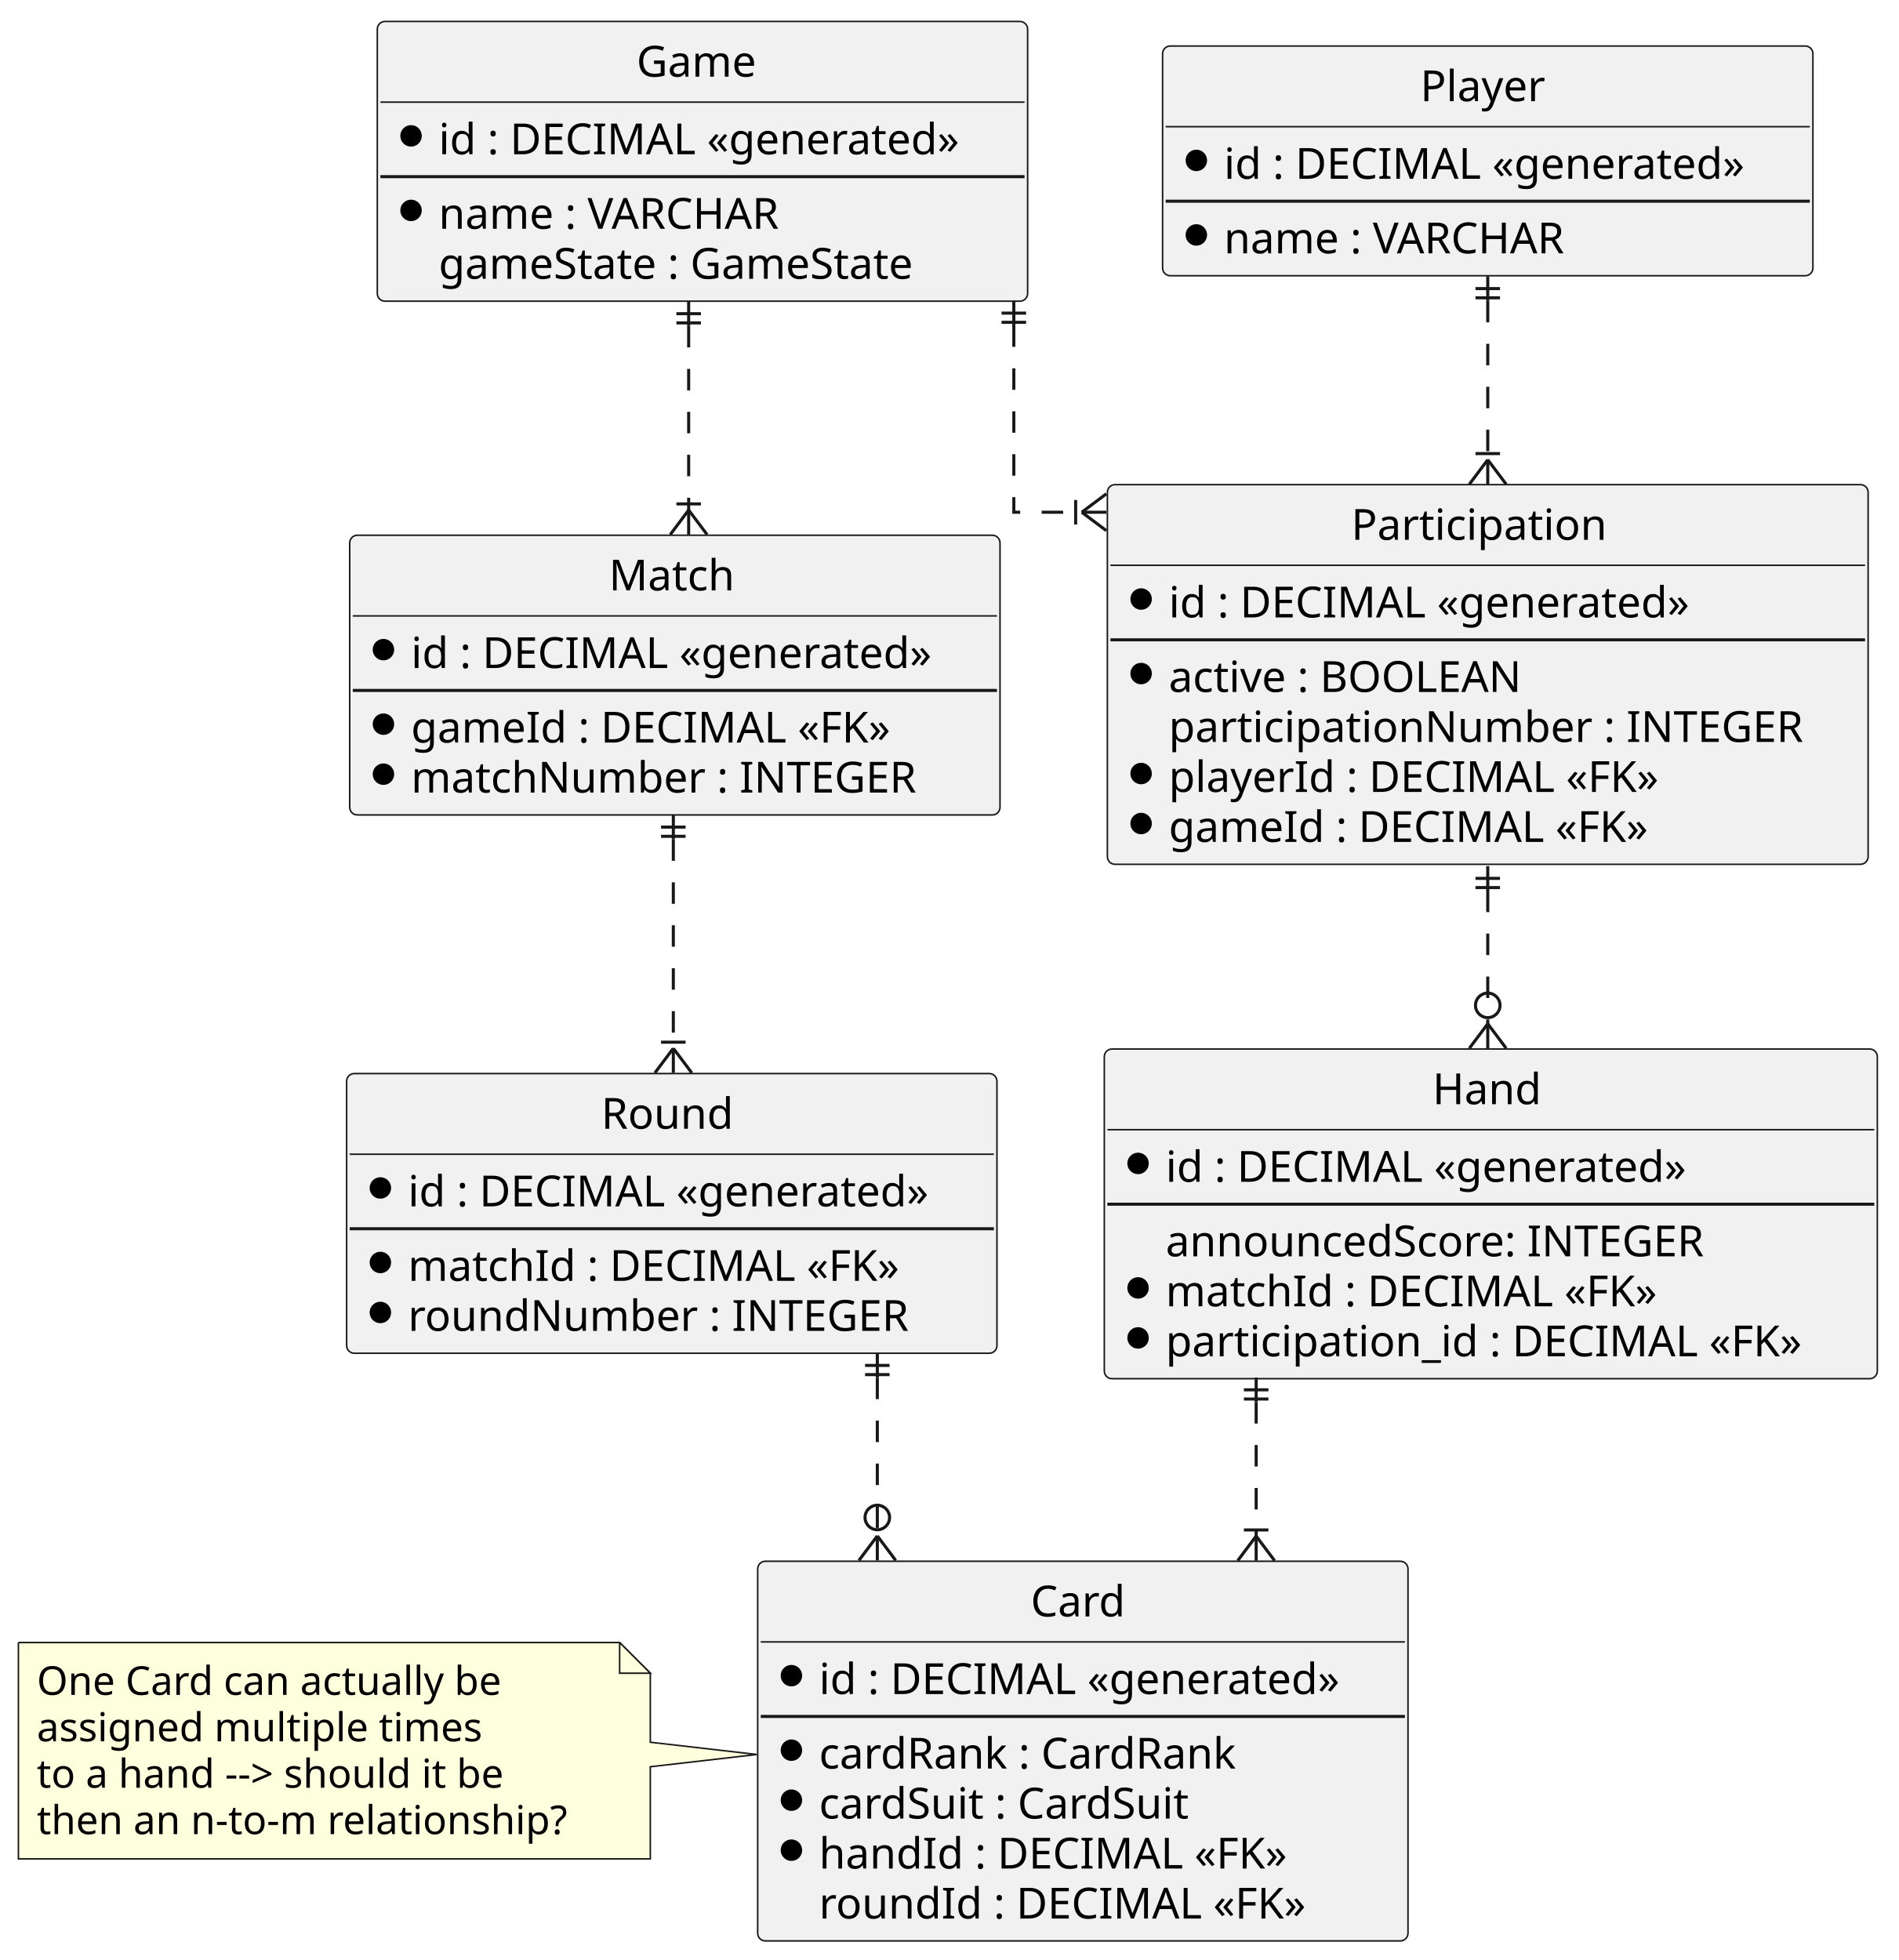
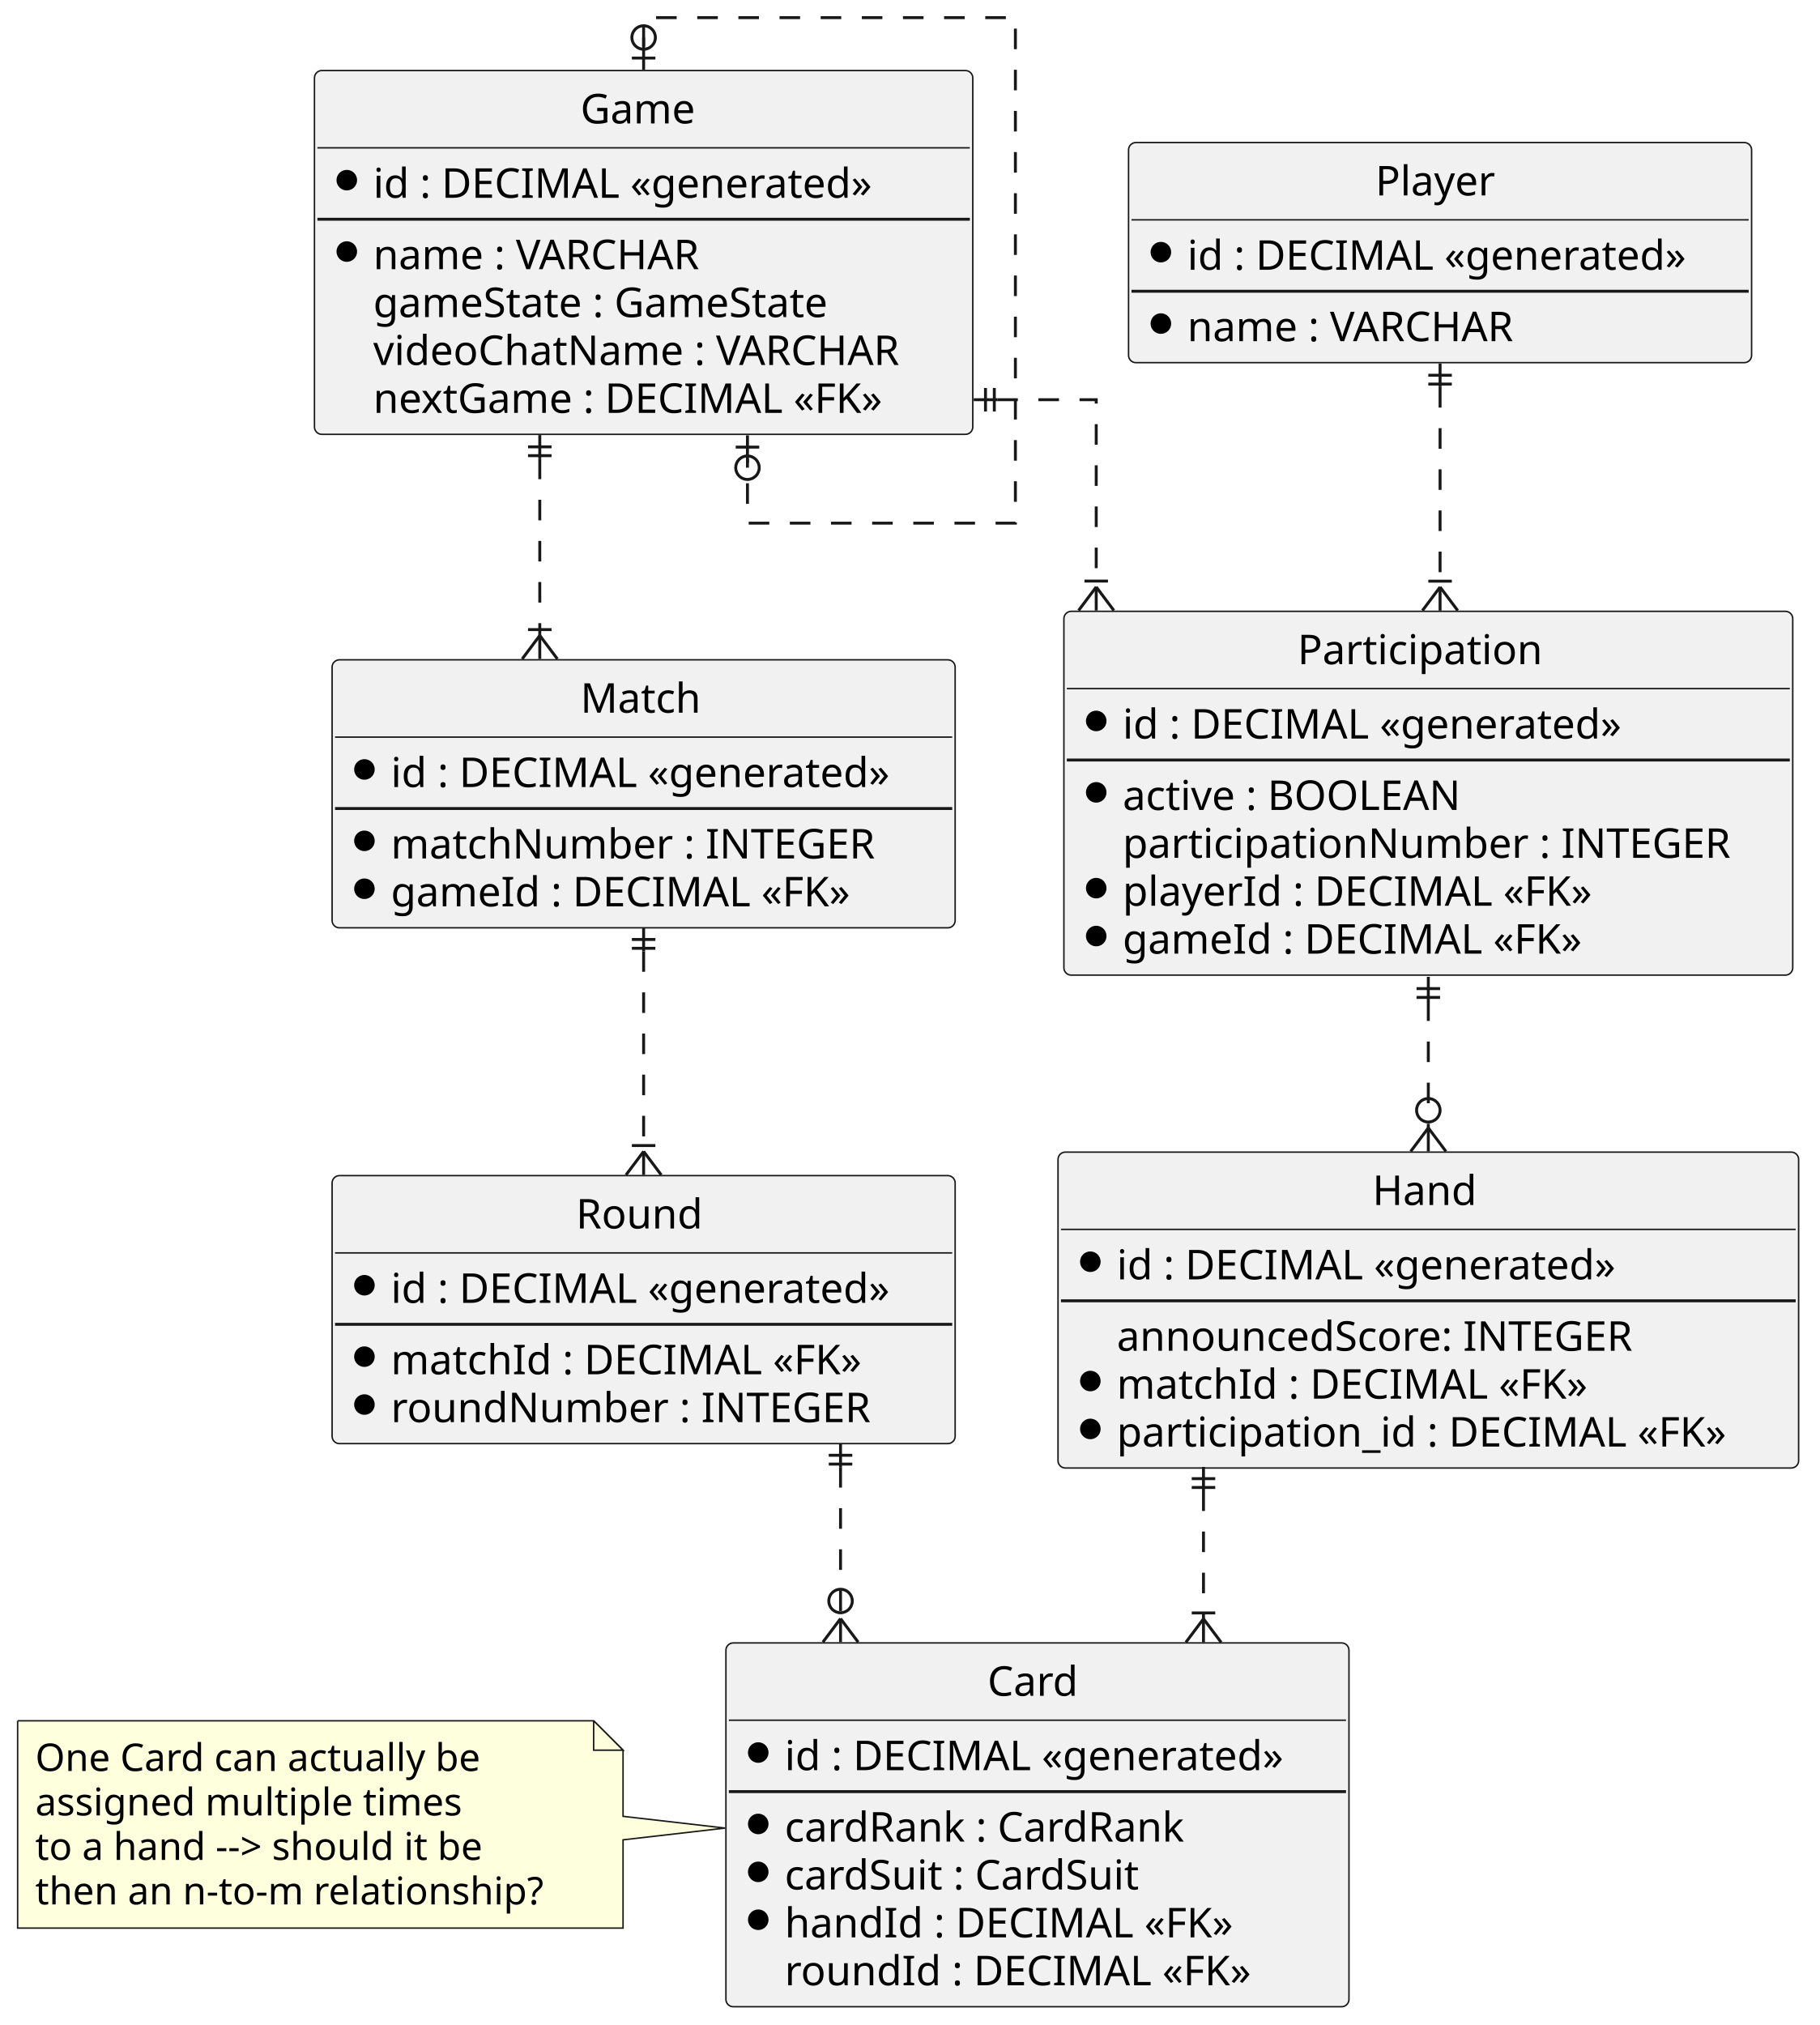
- <svg xmlns="http://www.w3.org/2000/svg" contentStyleType="text/css" height="639px" preserveAspectRatio="none" style="width:619px;height:639px;background:#FFFFFF;" version="1.1" viewBox="0 0 619 639" width="619px" zoomAndPan="magnify">
+ <svg xmlns="http://www.w3.org/2000/svg" contentStyleType="text/css" height="689px" preserveAspectRatio="none" style="width:619px;height:689px;background:#FFFFFF;" version="1.1" viewBox="0 0 619 689" width="619px" zoomAndPan="magnify">
  <defs />
  <g>
    <g id="elem_card">
-       <rect codeLine="8" fill="#F1F1F1" height="123.781" id="card" rx="2.5" ry="2.5" style="stroke:#181818;stroke-width:0.5;" width="212" x="247" y="509" />
-       <text fill="#000000" font-family="sans-serif" font-size="14" lengthAdjust="spacing" textLength="34" x="336" y="526.995">Card</text>
-       <line style="stroke:#181818;stroke-width:0.5;" x1="248" x2="458" y1="535.297" y2="535.297" />
-       <ellipse cx="258" cy="546.297" fill="#000000" rx="3" ry="3" style="stroke:#000000;stroke-width:1.0;" />
-       <text fill="#000000" font-family="sans-serif" font-size="14" lengthAdjust="spacing" textLength="186" x="267" y="552.292">id : DECIMAL «generated»</text>
-       <line style="stroke:#181818;stroke-width:1.0;" x1="248" x2="458" y1="559.594" y2="559.594" />
-       <ellipse cx="258" cy="570.594" fill="#000000" rx="3" ry="3" style="stroke:#000000;stroke-width:1.0;" />
-       <text fill="#000000" font-family="sans-serif" font-size="14" lengthAdjust="spacing" textLength="151" x="267" y="576.589">cardRank : CardRank</text>
-       <ellipse cx="258" cy="586.891" fill="#000000" rx="3" ry="3" style="stroke:#000000;stroke-width:1.0;" />
-       <text fill="#000000" font-family="sans-serif" font-size="14" lengthAdjust="spacing" textLength="133" x="267" y="592.886">cardSuit : CardSuit</text>
-       <ellipse cx="258" cy="603.188" fill="#000000" rx="3" ry="3" style="stroke:#000000;stroke-width:1.0;" />
-       <text fill="#000000" font-family="sans-serif" font-size="14" lengthAdjust="spacing" textLength="165" x="267" y="609.183">handId : DECIMAL «FK»</text>
-       <text fill="#000000" font-family="sans-serif" font-size="14" lengthAdjust="spacing" textLength="171" x="267" y="625.48">roundId : DECIMAL «FK»</text>
+       <rect codeLine="8" fill="#F1F1F1" height="123.781" id="card" rx="2.5" ry="2.5" style="stroke:#181818;stroke-width:0.5;" width="212" x="247" y="559" />
+       <text fill="#000000" font-family="sans-serif" font-size="14" lengthAdjust="spacing" textLength="34" x="336" y="576.995">Card</text>
+       <line style="stroke:#181818;stroke-width:0.5;" x1="248" x2="458" y1="585.297" y2="585.297" />
+       <ellipse cx="258" cy="596.297" fill="#000000" rx="3" ry="3" style="stroke:#000000;stroke-width:1.0;" />
+       <text fill="#000000" font-family="sans-serif" font-size="14" lengthAdjust="spacing" textLength="186" x="267" y="602.292">id : DECIMAL «generated»</text>
+       <line style="stroke:#181818;stroke-width:1.0;" x1="248" x2="458" y1="609.594" y2="609.594" />
+       <ellipse cx="258" cy="620.594" fill="#000000" rx="3" ry="3" style="stroke:#000000;stroke-width:1.0;" />
+       <text fill="#000000" font-family="sans-serif" font-size="14" lengthAdjust="spacing" textLength="151" x="267" y="626.589">cardRank : CardRank</text>
+       <ellipse cx="258" cy="636.891" fill="#000000" rx="3" ry="3" style="stroke:#000000;stroke-width:1.0;" />
+       <text fill="#000000" font-family="sans-serif" font-size="14" lengthAdjust="spacing" textLength="133" x="267" y="642.886">cardSuit : CardSuit</text>
+       <ellipse cx="258" cy="653.188" fill="#000000" rx="3" ry="3" style="stroke:#000000;stroke-width:1.0;" />
+       <text fill="#000000" font-family="sans-serif" font-size="14" lengthAdjust="spacing" textLength="165" x="267" y="659.183">handId : DECIMAL «FK»</text>
+       <text fill="#000000" font-family="sans-serif" font-size="14" lengthAdjust="spacing" textLength="171" x="267" y="675.48">roundId : DECIMAL «FK»</text>
    </g>
-     <g id="elem_GMN20276">
-       <path d="M6,535.5 L6,606.031 A0,0 0 0 0 6,606.031 L212,606.031 A0,0 0 0 0 212,606.031 L212,576 L246.727,572 L212,568 L212,545.5 L202,535.5 L6,535.5 A0,0 0 0 0 6,535.5 " fill="#FEFFDD" style="stroke:#181818;stroke-width:0.5;" />
-       <path d="M202,535.5 L202,545.5 L212,545.5 L202,535.5 " fill="#FEFFDD" style="stroke:#181818;stroke-width:0.5;" />
-       <text fill="#000000" font-family="sans-serif" font-size="13" lengthAdjust="spacing" textLength="163" x="12" y="552.567">One Card can actually be</text>
-       <text fill="#000000" font-family="sans-serif" font-size="13" lengthAdjust="spacing" textLength="157" x="12" y="567.7">assigned multiple times</text>
-       <text fill="#000000" font-family="sans-serif" font-size="13" lengthAdjust="spacing" textLength="166" x="12" y="582.832">to a hand --&gt; should it be</text>
-       <text fill="#000000" font-family="sans-serif" font-size="13" lengthAdjust="spacing" textLength="185" x="12" y="597.965">then an n-to-m relationship?</text>
+     <g id="elem_GMN22576">
+       <path d="M6,585.5 L6,656.031 A0,0 0 0 0 6,656.031 L212,656.031 A0,0 0 0 0 212,656.031 L212,626 L246.727,622 L212,618 L212,595.5 L202,585.5 L6,585.5 A0,0 0 0 0 6,585.5 " fill="#FEFFDD" style="stroke:#181818;stroke-width:0.5;" />
+       <path d="M202,585.5 L202,595.5 L212,595.5 L202,585.5 " fill="#FEFFDD" style="stroke:#181818;stroke-width:0.5;" />
+       <text fill="#000000" font-family="sans-serif" font-size="13" lengthAdjust="spacing" textLength="163" x="12" y="602.567">One Card can actually be</text>
+       <text fill="#000000" font-family="sans-serif" font-size="13" lengthAdjust="spacing" textLength="157" x="12" y="617.7">assigned multiple times</text>
+       <text fill="#000000" font-family="sans-serif" font-size="13" lengthAdjust="spacing" textLength="166" x="12" y="632.832">to a hand --&gt; should it be</text>
+       <text fill="#000000" font-family="sans-serif" font-size="13" lengthAdjust="spacing" textLength="185" x="12" y="647.965">then an n-to-m relationship?</text>
    </g>
    <g id="elem_game">
-       <rect codeLine="19" fill="#F1F1F1" height="91.188" id="game" rx="2.5" ry="2.5" style="stroke:#181818;stroke-width:0.5;" width="212" x="123" y="7" />
-       <text fill="#000000" font-family="sans-serif" font-size="14" lengthAdjust="spacing" textLength="43" x="207.5" y="24.995">Game</text>
-       <line style="stroke:#181818;stroke-width:0.5;" x1="124" x2="334" y1="33.297" y2="33.297" />
-       <ellipse cx="134" cy="44.297" fill="#000000" rx="3" ry="3" style="stroke:#000000;stroke-width:1.0;" />
-       <text fill="#000000" font-family="sans-serif" font-size="14" lengthAdjust="spacing" textLength="186" x="143" y="50.292">id : DECIMAL «generated»</text>
-       <line style="stroke:#181818;stroke-width:1.0;" x1="124" x2="334" y1="57.594" y2="57.594" />
-       <ellipse cx="134" cy="68.594" fill="#000000" rx="3" ry="3" style="stroke:#000000;stroke-width:1.0;" />
-       <text fill="#000000" font-family="sans-serif" font-size="14" lengthAdjust="spacing" textLength="125" x="143" y="74.589">name : VARCHAR</text>
-       <text fill="#000000" font-family="sans-serif" font-size="14" lengthAdjust="spacing" textLength="171" x="143" y="90.886">gameState : GameState</text>
+       <rect codeLine="19" fill="#F1F1F1" height="123.781" id="game" rx="2.5" ry="2.5" style="stroke:#181818;stroke-width:0.5;" width="224" x="107" y="24" />
+       <text fill="#000000" font-family="sans-serif" font-size="14" lengthAdjust="spacing" textLength="43" x="197.5" y="41.995">Game</text>
+       <line style="stroke:#181818;stroke-width:0.5;" x1="108" x2="330" y1="50.297" y2="50.297" />
+       <ellipse cx="118" cy="61.297" fill="#000000" rx="3" ry="3" style="stroke:#000000;stroke-width:1.0;" />
+       <text fill="#000000" font-family="sans-serif" font-size="14" lengthAdjust="spacing" textLength="186" x="127" y="67.292">id : DECIMAL «generated»</text>
+       <line style="stroke:#181818;stroke-width:1.0;" x1="108" x2="330" y1="74.594" y2="74.594" />
+       <ellipse cx="118" cy="85.594" fill="#000000" rx="3" ry="3" style="stroke:#000000;stroke-width:1.0;" />
+       <text fill="#000000" font-family="sans-serif" font-size="14" lengthAdjust="spacing" textLength="125" x="127" y="91.589">name : VARCHAR</text>
+       <text fill="#000000" font-family="sans-serif" font-size="14" lengthAdjust="spacing" textLength="171" x="127" y="107.886">gameState : GameState</text>
+       <text fill="#000000" font-family="sans-serif" font-size="14" lengthAdjust="spacing" textLength="198" x="127" y="124.183">videoChatName : VARCHAR</text>
+       <text fill="#000000" font-family="sans-serif" font-size="14" lengthAdjust="spacing" textLength="190" x="127" y="140.48">nextGame : DECIMAL «FK»</text>
    </g>
    <g id="elem_hand">
-       <rect codeLine="35" fill="#F1F1F1" height="107.484" id="hand" rx="2.5" ry="2.5" style="stroke:#181818;stroke-width:0.5;" width="252" x="360" y="342" />
-       <text fill="#000000" font-family="sans-serif" font-size="14" lengthAdjust="spacing" textLength="38" x="467" y="359.995">Hand</text>
-       <line style="stroke:#181818;stroke-width:0.5;" x1="361" x2="611" y1="368.297" y2="368.297" />
-       <ellipse cx="371" cy="379.297" fill="#000000" rx="3" ry="3" style="stroke:#000000;stroke-width:1.0;" />
-       <text fill="#000000" font-family="sans-serif" font-size="14" lengthAdjust="spacing" textLength="186" x="380" y="385.292">id : DECIMAL «generated»</text>
-       <line style="stroke:#181818;stroke-width:1.0;" x1="361" x2="611" y1="392.594" y2="392.594" />
-       <text fill="#000000" font-family="sans-serif" font-size="14" lengthAdjust="spacing" textLength="192" x="380" y="409.589">announcedScore: INTEGER</text>
-       <ellipse cx="371" cy="419.891" fill="#000000" rx="3" ry="3" style="stroke:#000000;stroke-width:1.0;" />
-       <text fill="#000000" font-family="sans-serif" font-size="14" lengthAdjust="spacing" textLength="174" x="380" y="425.886">matchId : DECIMAL «FK»</text>
-       <ellipse cx="371" cy="436.188" fill="#000000" rx="3" ry="3" style="stroke:#000000;stroke-width:1.0;" />
-       <text fill="#000000" font-family="sans-serif" font-size="14" lengthAdjust="spacing" textLength="226" x="380" y="442.183">participation_id : DECIMAL «FK»</text>
+       <rect codeLine="37" fill="#F1F1F1" height="107.484" id="hand" rx="2.5" ry="2.5" style="stroke:#181818;stroke-width:0.5;" width="252" x="360" y="392" />
+       <text fill="#000000" font-family="sans-serif" font-size="14" lengthAdjust="spacing" textLength="38" x="467" y="409.995">Hand</text>
+       <line style="stroke:#181818;stroke-width:0.5;" x1="361" x2="611" y1="418.297" y2="418.297" />
+       <ellipse cx="371" cy="429.297" fill="#000000" rx="3" ry="3" style="stroke:#000000;stroke-width:1.0;" />
+       <text fill="#000000" font-family="sans-serif" font-size="14" lengthAdjust="spacing" textLength="186" x="380" y="435.292">id : DECIMAL «generated»</text>
+       <line style="stroke:#181818;stroke-width:1.0;" x1="361" x2="611" y1="442.594" y2="442.594" />
+       <text fill="#000000" font-family="sans-serif" font-size="14" lengthAdjust="spacing" textLength="192" x="380" y="459.589">announcedScore: INTEGER</text>
+       <ellipse cx="371" cy="469.891" fill="#000000" rx="3" ry="3" style="stroke:#000000;stroke-width:1.0;" />
+       <text fill="#000000" font-family="sans-serif" font-size="14" lengthAdjust="spacing" textLength="174" x="380" y="475.886">matchId : DECIMAL «FK»</text>
+       <ellipse cx="371" cy="486.188" fill="#000000" rx="3" ry="3" style="stroke:#000000;stroke-width:1.0;" />
+       <text fill="#000000" font-family="sans-serif" font-size="14" lengthAdjust="spacing" textLength="226" x="380" y="492.183">participation_id : DECIMAL «FK»</text>
    </g>
    <g id="elem_match">
-       <rect codeLine="43" fill="#F1F1F1" height="91.188" id="match" rx="2.5" ry="2.5" style="stroke:#181818;stroke-width:0.5;" width="212" x="114" y="174.5" />
-       <text fill="#000000" font-family="sans-serif" font-size="14" lengthAdjust="spacing" textLength="43" x="198.5" y="192.495">Match</text>
-       <line style="stroke:#181818;stroke-width:0.5;" x1="115" x2="325" y1="200.797" y2="200.797" />
-       <ellipse cx="125" cy="211.797" fill="#000000" rx="3" ry="3" style="stroke:#000000;stroke-width:1.0;" />
-       <text fill="#000000" font-family="sans-serif" font-size="14" lengthAdjust="spacing" textLength="186" x="134" y="217.792">id : DECIMAL «generated»</text>
-       <line style="stroke:#181818;stroke-width:1.0;" x1="115" x2="325" y1="225.094" y2="225.094" />
-       <ellipse cx="125" cy="236.094" fill="#000000" rx="3" ry="3" style="stroke:#000000;stroke-width:1.0;" />
-       <text fill="#000000" font-family="sans-serif" font-size="14" lengthAdjust="spacing" textLength="170" x="134" y="242.089">gameId : DECIMAL «FK»</text>
-       <ellipse cx="125" cy="252.391" fill="#000000" rx="3" ry="3" style="stroke:#000000;stroke-width:1.0;" />
-       <text fill="#000000" font-family="sans-serif" font-size="14" lengthAdjust="spacing" textLength="177" x="134" y="258.386">matchNumber : INTEGER</text>
+       <rect codeLine="45" fill="#F1F1F1" height="91.188" id="match" rx="2.5" ry="2.5" style="stroke:#181818;stroke-width:0.5;" width="212" x="113" y="224.5" />
+       <text fill="#000000" font-family="sans-serif" font-size="14" lengthAdjust="spacing" textLength="43" x="197.5" y="242.495">Match</text>
+       <line style="stroke:#181818;stroke-width:0.5;" x1="114" x2="324" y1="250.797" y2="250.797" />
+       <ellipse cx="124" cy="261.797" fill="#000000" rx="3" ry="3" style="stroke:#000000;stroke-width:1.0;" />
+       <text fill="#000000" font-family="sans-serif" font-size="14" lengthAdjust="spacing" textLength="186" x="133" y="267.792">id : DECIMAL «generated»</text>
+       <line style="stroke:#181818;stroke-width:1.0;" x1="114" x2="324" y1="275.094" y2="275.094" />
+       <ellipse cx="124" cy="286.094" fill="#000000" rx="3" ry="3" style="stroke:#000000;stroke-width:1.0;" />
+       <text fill="#000000" font-family="sans-serif" font-size="14" lengthAdjust="spacing" textLength="177" x="133" y="292.089">matchNumber : INTEGER</text>
+       <ellipse cx="124" cy="302.391" fill="#000000" rx="3" ry="3" style="stroke:#000000;stroke-width:1.0;" />
+       <text fill="#000000" font-family="sans-serif" font-size="14" lengthAdjust="spacing" textLength="170" x="133" y="308.386">gameId : DECIMAL «FK»</text>
    </g>
    <g id="elem_participation">
-       <rect codeLine="50" fill="#F1F1F1" height="123.781" id="participation" rx="2.5" ry="2.5" style="stroke:#181818;stroke-width:0.5;" width="248" x="361" y="158" />
-       <text fill="#000000" font-family="sans-serif" font-size="14" lengthAdjust="spacing" textLength="89" x="440.5" y="175.995">Participation</text>
-       <line style="stroke:#181818;stroke-width:0.5;" x1="362" x2="608" y1="184.297" y2="184.297" />
-       <ellipse cx="372" cy="195.297" fill="#000000" rx="3" ry="3" style="stroke:#000000;stroke-width:1.0;" />
-       <text fill="#000000" font-family="sans-serif" font-size="14" lengthAdjust="spacing" textLength="186" x="381" y="201.292">id : DECIMAL «generated»</text>
-       <line style="stroke:#181818;stroke-width:1.0;" x1="362" x2="608" y1="208.594" y2="208.594" />
-       <ellipse cx="372" cy="219.594" fill="#000000" rx="3" ry="3" style="stroke:#000000;stroke-width:1.0;" />
-       <text fill="#000000" font-family="sans-serif" font-size="14" lengthAdjust="spacing" textLength="125" x="381" y="225.589">active : BOOLEAN</text>
-       <text fill="#000000" font-family="sans-serif" font-size="14" lengthAdjust="spacing" textLength="222" x="381" y="241.886">participationNumber : INTEGER</text>
-       <ellipse cx="372" cy="252.188" fill="#000000" rx="3" ry="3" style="stroke:#000000;stroke-width:1.0;" />
-       <text fill="#000000" font-family="sans-serif" font-size="14" lengthAdjust="spacing" textLength="174" x="381" y="258.183">playerId : DECIMAL «FK»</text>
-       <ellipse cx="372" cy="268.484" fill="#000000" rx="3" ry="3" style="stroke:#000000;stroke-width:1.0;" />
-       <text fill="#000000" font-family="sans-serif" font-size="14" lengthAdjust="spacing" textLength="170" x="381" y="274.479">gameId : DECIMAL «FK»</text>
+       <rect codeLine="52" fill="#F1F1F1" height="123.781" id="participation" rx="2.5" ry="2.5" style="stroke:#181818;stroke-width:0.5;" width="248" x="362" y="208" />
+       <text fill="#000000" font-family="sans-serif" font-size="14" lengthAdjust="spacing" textLength="89" x="441.5" y="225.995">Participation</text>
+       <line style="stroke:#181818;stroke-width:0.5;" x1="363" x2="609" y1="234.297" y2="234.297" />
+       <ellipse cx="373" cy="245.297" fill="#000000" rx="3" ry="3" style="stroke:#000000;stroke-width:1.0;" />
+       <text fill="#000000" font-family="sans-serif" font-size="14" lengthAdjust="spacing" textLength="186" x="382" y="251.292">id : DECIMAL «generated»</text>
+       <line style="stroke:#181818;stroke-width:1.0;" x1="363" x2="609" y1="258.594" y2="258.594" />
+       <ellipse cx="373" cy="269.594" fill="#000000" rx="3" ry="3" style="stroke:#000000;stroke-width:1.0;" />
+       <text fill="#000000" font-family="sans-serif" font-size="14" lengthAdjust="spacing" textLength="125" x="382" y="275.589">active : BOOLEAN</text>
+       <text fill="#000000" font-family="sans-serif" font-size="14" lengthAdjust="spacing" textLength="222" x="382" y="291.886">participationNumber : INTEGER</text>
+       <ellipse cx="373" cy="302.188" fill="#000000" rx="3" ry="3" style="stroke:#000000;stroke-width:1.0;" />
+       <text fill="#000000" font-family="sans-serif" font-size="14" lengthAdjust="spacing" textLength="174" x="382" y="308.183">playerId : DECIMAL «FK»</text>
+       <ellipse cx="373" cy="318.484" fill="#000000" rx="3" ry="3" style="stroke:#000000;stroke-width:1.0;" />
+       <text fill="#000000" font-family="sans-serif" font-size="14" lengthAdjust="spacing" textLength="170" x="382" y="324.479">gameId : DECIMAL «FK»</text>
    </g>
    <g id="elem_player">
-       <rect codeLine="60" fill="#F1F1F1" height="74.891" id="player" rx="2.5" ry="2.5" style="stroke:#181818;stroke-width:0.5;" width="212" x="379" y="15" />
-       <text fill="#000000" font-family="sans-serif" font-size="14" lengthAdjust="spacing" textLength="44" x="463" y="32.995">Player</text>
-       <line style="stroke:#181818;stroke-width:0.5;" x1="380" x2="590" y1="41.297" y2="41.297" />
-       <ellipse cx="390" cy="52.297" fill="#000000" rx="3" ry="3" style="stroke:#000000;stroke-width:1.0;" />
-       <text fill="#000000" font-family="sans-serif" font-size="14" lengthAdjust="spacing" textLength="186" x="399" y="58.292">id : DECIMAL «generated»</text>
-       <line style="stroke:#181818;stroke-width:1.0;" x1="380" x2="590" y1="65.594" y2="65.594" />
-       <ellipse cx="390" cy="76.594" fill="#000000" rx="3" ry="3" style="stroke:#000000;stroke-width:1.0;" />
-       <text fill="#000000" font-family="sans-serif" font-size="14" lengthAdjust="spacing" textLength="125" x="399" y="82.589">name : VARCHAR</text>
+       <rect codeLine="62" fill="#F1F1F1" height="74.891" id="player" rx="2.5" ry="2.5" style="stroke:#181818;stroke-width:0.5;" width="212" x="384" y="48.5" />
+       <text fill="#000000" font-family="sans-serif" font-size="14" lengthAdjust="spacing" textLength="44" x="468" y="66.495">Player</text>
+       <line style="stroke:#181818;stroke-width:0.5;" x1="385" x2="595" y1="74.797" y2="74.797" />
+       <ellipse cx="395" cy="85.797" fill="#000000" rx="3" ry="3" style="stroke:#000000;stroke-width:1.0;" />
+       <text fill="#000000" font-family="sans-serif" font-size="14" lengthAdjust="spacing" textLength="186" x="404" y="91.792">id : DECIMAL «generated»</text>
+       <line style="stroke:#181818;stroke-width:1.0;" x1="385" x2="595" y1="99.094" y2="99.094" />
+       <ellipse cx="395" cy="110.094" fill="#000000" rx="3" ry="3" style="stroke:#000000;stroke-width:1.0;" />
+       <text fill="#000000" font-family="sans-serif" font-size="14" lengthAdjust="spacing" textLength="125" x="404" y="116.089">name : VARCHAR</text>
    </g>
    <g id="elem_round">
-       <rect codeLine="66" fill="#F1F1F1" height="91.188" id="round" rx="2.5" ry="2.5" style="stroke:#181818;stroke-width:0.5;" width="212" x="113" y="350" />
-       <text fill="#000000" font-family="sans-serif" font-size="14" lengthAdjust="spacing" textLength="46" x="196" y="367.995">Round</text>
-       <line style="stroke:#181818;stroke-width:0.5;" x1="114" x2="324" y1="376.297" y2="376.297" />
-       <ellipse cx="124" cy="387.297" fill="#000000" rx="3" ry="3" style="stroke:#000000;stroke-width:1.0;" />
-       <text fill="#000000" font-family="sans-serif" font-size="14" lengthAdjust="spacing" textLength="186" x="133" y="393.292">id : DECIMAL «generated»</text>
-       <line style="stroke:#181818;stroke-width:1.0;" x1="114" x2="324" y1="400.594" y2="400.594" />
-       <ellipse cx="124" cy="411.594" fill="#000000" rx="3" ry="3" style="stroke:#000000;stroke-width:1.0;" />
-       <text fill="#000000" font-family="sans-serif" font-size="14" lengthAdjust="spacing" textLength="174" x="133" y="417.589">matchId : DECIMAL «FK»</text>
-       <ellipse cx="124" cy="427.891" fill="#000000" rx="3" ry="3" style="stroke:#000000;stroke-width:1.0;" />
-       <text fill="#000000" font-family="sans-serif" font-size="14" lengthAdjust="spacing" textLength="174" x="133" y="433.886">roundNumber : INTEGER</text>
+       <rect codeLine="68" fill="#F1F1F1" height="91.188" id="round" rx="2.5" ry="2.5" style="stroke:#181818;stroke-width:0.5;" width="212" x="113" y="400" />
+       <text fill="#000000" font-family="sans-serif" font-size="14" lengthAdjust="spacing" textLength="46" x="196" y="417.995">Round</text>
+       <line style="stroke:#181818;stroke-width:0.5;" x1="114" x2="324" y1="426.297" y2="426.297" />
+       <ellipse cx="124" cy="437.297" fill="#000000" rx="3" ry="3" style="stroke:#000000;stroke-width:1.0;" />
+       <text fill="#000000" font-family="sans-serif" font-size="14" lengthAdjust="spacing" textLength="186" x="133" y="443.292">id : DECIMAL «generated»</text>
+       <line style="stroke:#181818;stroke-width:1.0;" x1="114" x2="324" y1="450.594" y2="450.594" />
+       <ellipse cx="124" cy="461.594" fill="#000000" rx="3" ry="3" style="stroke:#000000;stroke-width:1.0;" />
+       <text fill="#000000" font-family="sans-serif" font-size="14" lengthAdjust="spacing" textLength="174" x="133" y="467.589">matchId : DECIMAL «FK»</text>
+       <ellipse cx="124" cy="477.891" fill="#000000" rx="3" ry="3" style="stroke:#000000;stroke-width:1.0;" />
+       <text fill="#000000" font-family="sans-serif" font-size="14" lengthAdjust="spacing" textLength="174" x="133" y="483.886">roundNumber : INTEGER</text>
    </g>
    <g id="link_round_card">
-       <path codeLine="73" d="M286,449.152 C286,449.152 286,500.731 286,500.731 " fill="none" id="round-card" style="stroke:#181818;stroke-width:1.0;stroke-dasharray:7.0,7.0;" />
-       <line style="stroke:#181818;stroke-width:1.0;" x1="286" x2="292" y1="500.731" y2="508.731" />
-       <line style="stroke:#181818;stroke-width:1.0;" x1="286" x2="280" y1="500.731" y2="508.731" />
-       <line style="stroke:#181818;stroke-width:1.0;" x1="286" x2="286" y1="500.731" y2="508.731" />
-       <ellipse cx="286" cy="494.731" fill="none" rx="4" ry="4" style="stroke:#181818;stroke-width:1.0;" />
-       <line style="stroke:#181818;stroke-width:1.0;" x1="282" x2="290" y1="445.152" y2="445.152" />
-       <line style="stroke:#181818;stroke-width:1.0;" x1="282" x2="290" y1="448.152" y2="448.152" />
-       <line style="stroke:#181818;stroke-width:1.0;" x1="286" x2="286" y1="449.152" y2="441.152" />
+       <path codeLine="75" d="M286,499.152 C286,499.152 286,550.731 286,550.731 " fill="none" id="round-card" style="stroke:#181818;stroke-width:1.0;stroke-dasharray:7.0,7.0;" />
+       <line style="stroke:#181818;stroke-width:1.0;" x1="286" x2="292" y1="550.731" y2="558.731" />
+       <line style="stroke:#181818;stroke-width:1.0;" x1="286" x2="280" y1="550.731" y2="558.731" />
+       <line style="stroke:#181818;stroke-width:1.0;" x1="286" x2="286" y1="550.731" y2="558.731" />
+       <ellipse cx="286" cy="544.731" fill="none" rx="4" ry="4" style="stroke:#181818;stroke-width:1.0;" />
+       <line style="stroke:#181818;stroke-width:1.0;" x1="282" x2="290" y1="495.152" y2="495.152" />
+       <line style="stroke:#181818;stroke-width:1.0;" x1="282" x2="290" y1="498.152" y2="498.152" />
+       <line style="stroke:#181818;stroke-width:1.0;" x1="286" x2="286" y1="499.152" y2="491.152" />
    </g>
    <g id="link_hand_card">
-       <path codeLine="74" d="M409.5,457.109 C409.5,457.109 409.5,500.797 409.5,500.797 " fill="none" id="hand-card" style="stroke:#181818;stroke-width:1.0;stroke-dasharray:7.0,7.0;" />
-       <line style="stroke:#181818;stroke-width:1.0;" x1="409.5" x2="415.5" y1="500.797" y2="508.797" />
-       <line style="stroke:#181818;stroke-width:1.0;" x1="409.5" x2="403.5" y1="500.797" y2="508.797" />
-       <line style="stroke:#181818;stroke-width:1.0;" x1="409.5" x2="409.5" y1="500.797" y2="508.797" />
-       <line style="stroke:#181818;stroke-width:1.0;" x1="413.5" x2="405.5" y1="498.797" y2="498.797" />
-       <line style="stroke:#181818;stroke-width:1.0;" x1="405.5" x2="413.5" y1="453.109" y2="453.109" />
-       <line style="stroke:#181818;stroke-width:1.0;" x1="405.5" x2="413.5" y1="456.109" y2="456.109" />
-       <line style="stroke:#181818;stroke-width:1.0;" x1="409.5" x2="409.5" y1="457.109" y2="449.109" />
+       <path codeLine="76" d="M409.5,507.109 C409.5,507.109 409.5,550.797 409.5,550.797 " fill="none" id="hand-card" style="stroke:#181818;stroke-width:1.0;stroke-dasharray:7.0,7.0;" />
+       <line style="stroke:#181818;stroke-width:1.0;" x1="409.5" x2="415.5" y1="550.797" y2="558.797" />
+       <line style="stroke:#181818;stroke-width:1.0;" x1="409.5" x2="403.5" y1="550.797" y2="558.797" />
+       <line style="stroke:#181818;stroke-width:1.0;" x1="409.5" x2="409.5" y1="550.797" y2="558.797" />
+       <line style="stroke:#181818;stroke-width:1.0;" x1="413.5" x2="405.5" y1="548.797" y2="548.797" />
+       <line style="stroke:#181818;stroke-width:1.0;" x1="405.5" x2="413.5" y1="503.109" y2="503.109" />
+       <line style="stroke:#181818;stroke-width:1.0;" x1="405.5" x2="413.5" y1="506.109" y2="506.109" />
+       <line style="stroke:#181818;stroke-width:1.0;" x1="409.5" x2="409.5" y1="507.109" y2="499.109" />
    </g>
    <g id="link_participation_hand">
-       <path codeLine="75" d="M485,290.369 C485,290.369 485,333.765 485,333.765 " fill="none" id="participation-hand" style="stroke:#181818;stroke-width:1.0;stroke-dasharray:7.0,7.0;" />
-       <line style="stroke:#181818;stroke-width:1.0;" x1="485" x2="491" y1="333.765" y2="341.765" />
-       <line style="stroke:#181818;stroke-width:1.0;" x1="485" x2="479" y1="333.765" y2="341.765" />
-       <line style="stroke:#181818;stroke-width:1.0;" x1="485" x2="485" y1="333.765" y2="341.765" />
-       <ellipse cx="485" cy="327.765" fill="none" rx="4" ry="4" style="stroke:#181818;stroke-width:1.0;" />
-       <line style="stroke:#181818;stroke-width:1.0;" x1="481" x2="489" y1="286.369" y2="286.369" />
-       <line style="stroke:#181818;stroke-width:1.0;" x1="481" x2="489" y1="289.369" y2="289.369" />
-       <line style="stroke:#181818;stroke-width:1.0;" x1="485" x2="485" y1="290.369" y2="282.369" />
+       <path codeLine="77" d="M486,340.369 C486,340.369 486,383.765 486,383.765 " fill="none" id="participation-hand" style="stroke:#181818;stroke-width:1.0;stroke-dasharray:7.0,7.0;" />
+       <line style="stroke:#181818;stroke-width:1.0;" x1="486" x2="492" y1="383.765" y2="391.765" />
+       <line style="stroke:#181818;stroke-width:1.0;" x1="486" x2="480" y1="383.765" y2="391.765" />
+       <line style="stroke:#181818;stroke-width:1.0;" x1="486" x2="486" y1="383.765" y2="391.765" />
+       <ellipse cx="486" cy="377.765" fill="none" rx="4" ry="4" style="stroke:#181818;stroke-width:1.0;" />
+       <line style="stroke:#181818;stroke-width:1.0;" x1="482" x2="490" y1="336.369" y2="336.369" />
+       <line style="stroke:#181818;stroke-width:1.0;" x1="482" x2="490" y1="339.369" y2="339.369" />
+       <line style="stroke:#181818;stroke-width:1.0;" x1="486" x2="486" y1="340.369" y2="332.369" />
+     </g>
+     <g id="link_game_game">
+       <path codeLine="78" d="M219,15.755 C219,15.755 219,6 219,6 C219,6 345.5,6 345.5,6 C345.5,6 345.5,178 345.5,178 C345.5,178 254.333,178 254.333,178 C254.333,178 254.333,156.13 254.333,156.13 " fill="none" id="game-game" style="stroke:#181818;stroke-width:1.0;stroke-dasharray:7.0,7.0;" />
+       <line style="stroke:#181818;stroke-width:1.0;" x1="254.333" x2="254.333" y1="159.13" y2="148.13" />
+       <ellipse cx="254.333" cy="159.13" fill="none" rx="4" ry="4" style="stroke:#181818;stroke-width:1.0;" />
+       <line style="stroke:#181818;stroke-width:1.0;" x1="250.333" x2="258.333" y1="152.13" y2="152.13" />
+       <line style="stroke:#181818;stroke-width:1.0;" x1="219" x2="219" y1="12.755" y2="23.755" />
+       <ellipse cx="219" cy="12.755" fill="none" rx="4" ry="4" style="stroke:#181818;stroke-width:1.0;" />
+       <line style="stroke:#181818;stroke-width:1.0;" x1="223" x2="215" y1="19.755" y2="19.755" />
    </g>
    <g id="link_game_participation">
-       <path codeLine="76" d="M330.5,106.082 C330.5,106.082 330.5,167 330.5,167 C330.5,167 352.656,167 352.656,167 " fill="none" id="game-participation" style="stroke:#181818;stroke-width:1.0;stroke-dasharray:7.0,7.0;" />
-       <line style="stroke:#181818;stroke-width:1.0;" x1="352.656" x2="360.656" y1="167" y2="161" />
-       <line style="stroke:#181818;stroke-width:1.0;" x1="352.656" x2="360.656" y1="167" y2="173" />
-       <line style="stroke:#181818;stroke-width:1.0;" x1="352.656" x2="360.656" y1="167" y2="167" />
-       <line style="stroke:#181818;stroke-width:1.0;" x1="350.656" x2="350.656" y1="163" y2="171" />
-       <line style="stroke:#181818;stroke-width:1.0;" x1="326.5" x2="334.5" y1="102.082" y2="102.082" />
-       <line style="stroke:#181818;stroke-width:1.0;" x1="326.5" x2="334.5" y1="105.082" y2="105.082" />
-       <line style="stroke:#181818;stroke-width:1.0;" x1="330.5" x2="330.5" y1="106.082" y2="98.082" />
+       <path codeLine="79" d="M339.325,136 C339.325,136 373,136 373,136 C373,136 373,199.708 373,199.708 " fill="none" id="game-participation" style="stroke:#181818;stroke-width:1.0;stroke-dasharray:7.0,7.0;" />
+       <line style="stroke:#181818;stroke-width:1.0;" x1="373" x2="379" y1="199.708" y2="207.708" />
+       <line style="stroke:#181818;stroke-width:1.0;" x1="373" x2="367" y1="199.708" y2="207.708" />
+       <line style="stroke:#181818;stroke-width:1.0;" x1="373" x2="373" y1="199.708" y2="207.708" />
+       <line style="stroke:#181818;stroke-width:1.0;" x1="377" x2="369" y1="197.708" y2="197.708" />
+       <line style="stroke:#181818;stroke-width:1.0;" x1="335.325" x2="335.325" y1="140" y2="132" />
+       <line style="stroke:#181818;stroke-width:1.0;" x1="338.325" x2="338.325" y1="140" y2="132" />
+       <line style="stroke:#181818;stroke-width:1.0;" x1="339.325" x2="331.325" y1="136" y2="136" />
    </g>
    <g id="link_player_participation">
-       <path codeLine="79" d="M485,98.09 C485,98.09 485,149.879 485,149.879 " fill="none" id="player-participation" style="stroke:#181818;stroke-width:1.0;stroke-dasharray:7.0,7.0;" />
-       <line style="stroke:#181818;stroke-width:1.0;" x1="485" x2="491" y1="149.879" y2="157.879" />
-       <line style="stroke:#181818;stroke-width:1.0;" x1="485" x2="479" y1="149.879" y2="157.879" />
-       <line style="stroke:#181818;stroke-width:1.0;" x1="485" x2="485" y1="149.879" y2="157.879" />
-       <line style="stroke:#181818;stroke-width:1.0;" x1="489" x2="481" y1="147.879" y2="147.879" />
-       <line style="stroke:#181818;stroke-width:1.0;" x1="481" x2="489" y1="94.09" y2="94.09" />
-       <line style="stroke:#181818;stroke-width:1.0;" x1="481" x2="489" y1="97.09" y2="97.09" />
-       <line style="stroke:#181818;stroke-width:1.0;" x1="485" x2="485" y1="98.09" y2="90.09" />
+       <path codeLine="82" d="M490,131.679 C490,131.679 490,199.74 490,199.74 " fill="none" id="player-participation" style="stroke:#181818;stroke-width:1.0;stroke-dasharray:7.0,7.0;" />
+       <line style="stroke:#181818;stroke-width:1.0;" x1="490" x2="496" y1="199.74" y2="207.74" />
+       <line style="stroke:#181818;stroke-width:1.0;" x1="490" x2="484" y1="199.74" y2="207.74" />
+       <line style="stroke:#181818;stroke-width:1.0;" x1="490" x2="490" y1="199.74" y2="207.74" />
+       <line style="stroke:#181818;stroke-width:1.0;" x1="494" x2="486" y1="197.74" y2="197.74" />
+       <line style="stroke:#181818;stroke-width:1.0;" x1="486" x2="494" y1="127.679" y2="127.679" />
+       <line style="stroke:#181818;stroke-width:1.0;" x1="486" x2="494" y1="130.679" y2="130.679" />
+       <line style="stroke:#181818;stroke-width:1.0;" x1="490" x2="490" y1="131.679" y2="123.679" />
    </g>
    <g id="link_match_round">
-       <path codeLine="80" d="M219.5,273.652 C219.5,273.652 219.5,341.772 219.5,341.772 " fill="none" id="match-round" style="stroke:#181818;stroke-width:1.0;stroke-dasharray:7.0,7.0;" />
-       <line style="stroke:#181818;stroke-width:1.0;" x1="219.5" x2="225.5" y1="341.772" y2="349.772" />
-       <line style="stroke:#181818;stroke-width:1.0;" x1="219.5" x2="213.5" y1="341.772" y2="349.772" />
-       <line style="stroke:#181818;stroke-width:1.0;" x1="219.5" x2="219.5" y1="341.772" y2="349.772" />
-       <line style="stroke:#181818;stroke-width:1.0;" x1="223.5" x2="215.5" y1="339.772" y2="339.772" />
-       <line style="stroke:#181818;stroke-width:1.0;" x1="215.5" x2="223.5" y1="269.652" y2="269.652" />
-       <line style="stroke:#181818;stroke-width:1.0;" x1="215.5" x2="223.5" y1="272.652" y2="272.652" />
-       <line style="stroke:#181818;stroke-width:1.0;" x1="219.5" x2="219.5" y1="273.652" y2="265.652" />
+       <path codeLine="83" d="M219,323.652 C219,323.652 219,391.772 219,391.772 " fill="none" id="match-round" style="stroke:#181818;stroke-width:1.0;stroke-dasharray:7.0,7.0;" />
+       <line style="stroke:#181818;stroke-width:1.0;" x1="219" x2="225" y1="391.772" y2="399.772" />
+       <line style="stroke:#181818;stroke-width:1.0;" x1="219" x2="213" y1="391.772" y2="399.772" />
+       <line style="stroke:#181818;stroke-width:1.0;" x1="219" x2="219" y1="391.772" y2="399.772" />
+       <line style="stroke:#181818;stroke-width:1.0;" x1="223" x2="215" y1="389.772" y2="389.772" />
+       <line style="stroke:#181818;stroke-width:1.0;" x1="215" x2="223" y1="319.652" y2="319.652" />
+       <line style="stroke:#181818;stroke-width:1.0;" x1="215" x2="223" y1="322.652" y2="322.652" />
+       <line style="stroke:#181818;stroke-width:1.0;" x1="219" x2="219" y1="323.652" y2="315.652" />
    </g>
    <g id="link_game_match">
-       <path codeLine="81" d="M224.5,106.27 C224.5,106.27 224.5,166.285 224.5,166.285 " fill="none" id="game-match" style="stroke:#181818;stroke-width:1.0;stroke-dasharray:7.0,7.0;" />
-       <line style="stroke:#181818;stroke-width:1.0;" x1="224.5" x2="230.5" y1="166.285" y2="174.285" />
-       <line style="stroke:#181818;stroke-width:1.0;" x1="224.5" x2="218.5" y1="166.285" y2="174.285" />
-       <line style="stroke:#181818;stroke-width:1.0;" x1="224.5" x2="224.5" y1="166.285" y2="174.285" />
-       <line style="stroke:#181818;stroke-width:1.0;" x1="228.5" x2="220.5" y1="164.285" y2="164.285" />
-       <line style="stroke:#181818;stroke-width:1.0;" x1="220.5" x2="228.5" y1="102.27" y2="102.27" />
-       <line style="stroke:#181818;stroke-width:1.0;" x1="220.5" x2="228.5" y1="105.27" y2="105.27" />
-       <line style="stroke:#181818;stroke-width:1.0;" x1="224.5" x2="224.5" y1="106.27" y2="98.27" />
+       <path codeLine="84" d="M183.667,156.037 C183.667,156.037 183.667,216.221 183.667,216.221 " fill="none" id="game-match" style="stroke:#181818;stroke-width:1.0;stroke-dasharray:7.0,7.0;" />
+       <line style="stroke:#181818;stroke-width:1.0;" x1="183.667" x2="189.667" y1="216.221" y2="224.221" />
+       <line style="stroke:#181818;stroke-width:1.0;" x1="183.667" x2="177.667" y1="216.221" y2="224.221" />
+       <line style="stroke:#181818;stroke-width:1.0;" x1="183.667" x2="183.667" y1="216.221" y2="224.221" />
+       <line style="stroke:#181818;stroke-width:1.0;" x1="187.667" x2="179.667" y1="214.221" y2="214.221" />
+       <line style="stroke:#181818;stroke-width:1.0;" x1="179.667" x2="187.667" y1="152.037" y2="152.037" />
+       <line style="stroke:#181818;stroke-width:1.0;" x1="179.667" x2="187.667" y1="155.037" y2="155.037" />
+       <line style="stroke:#181818;stroke-width:1.0;" x1="183.667" x2="183.667" y1="156.037" y2="148.037" />
    </g>
  </g>
</svg>
